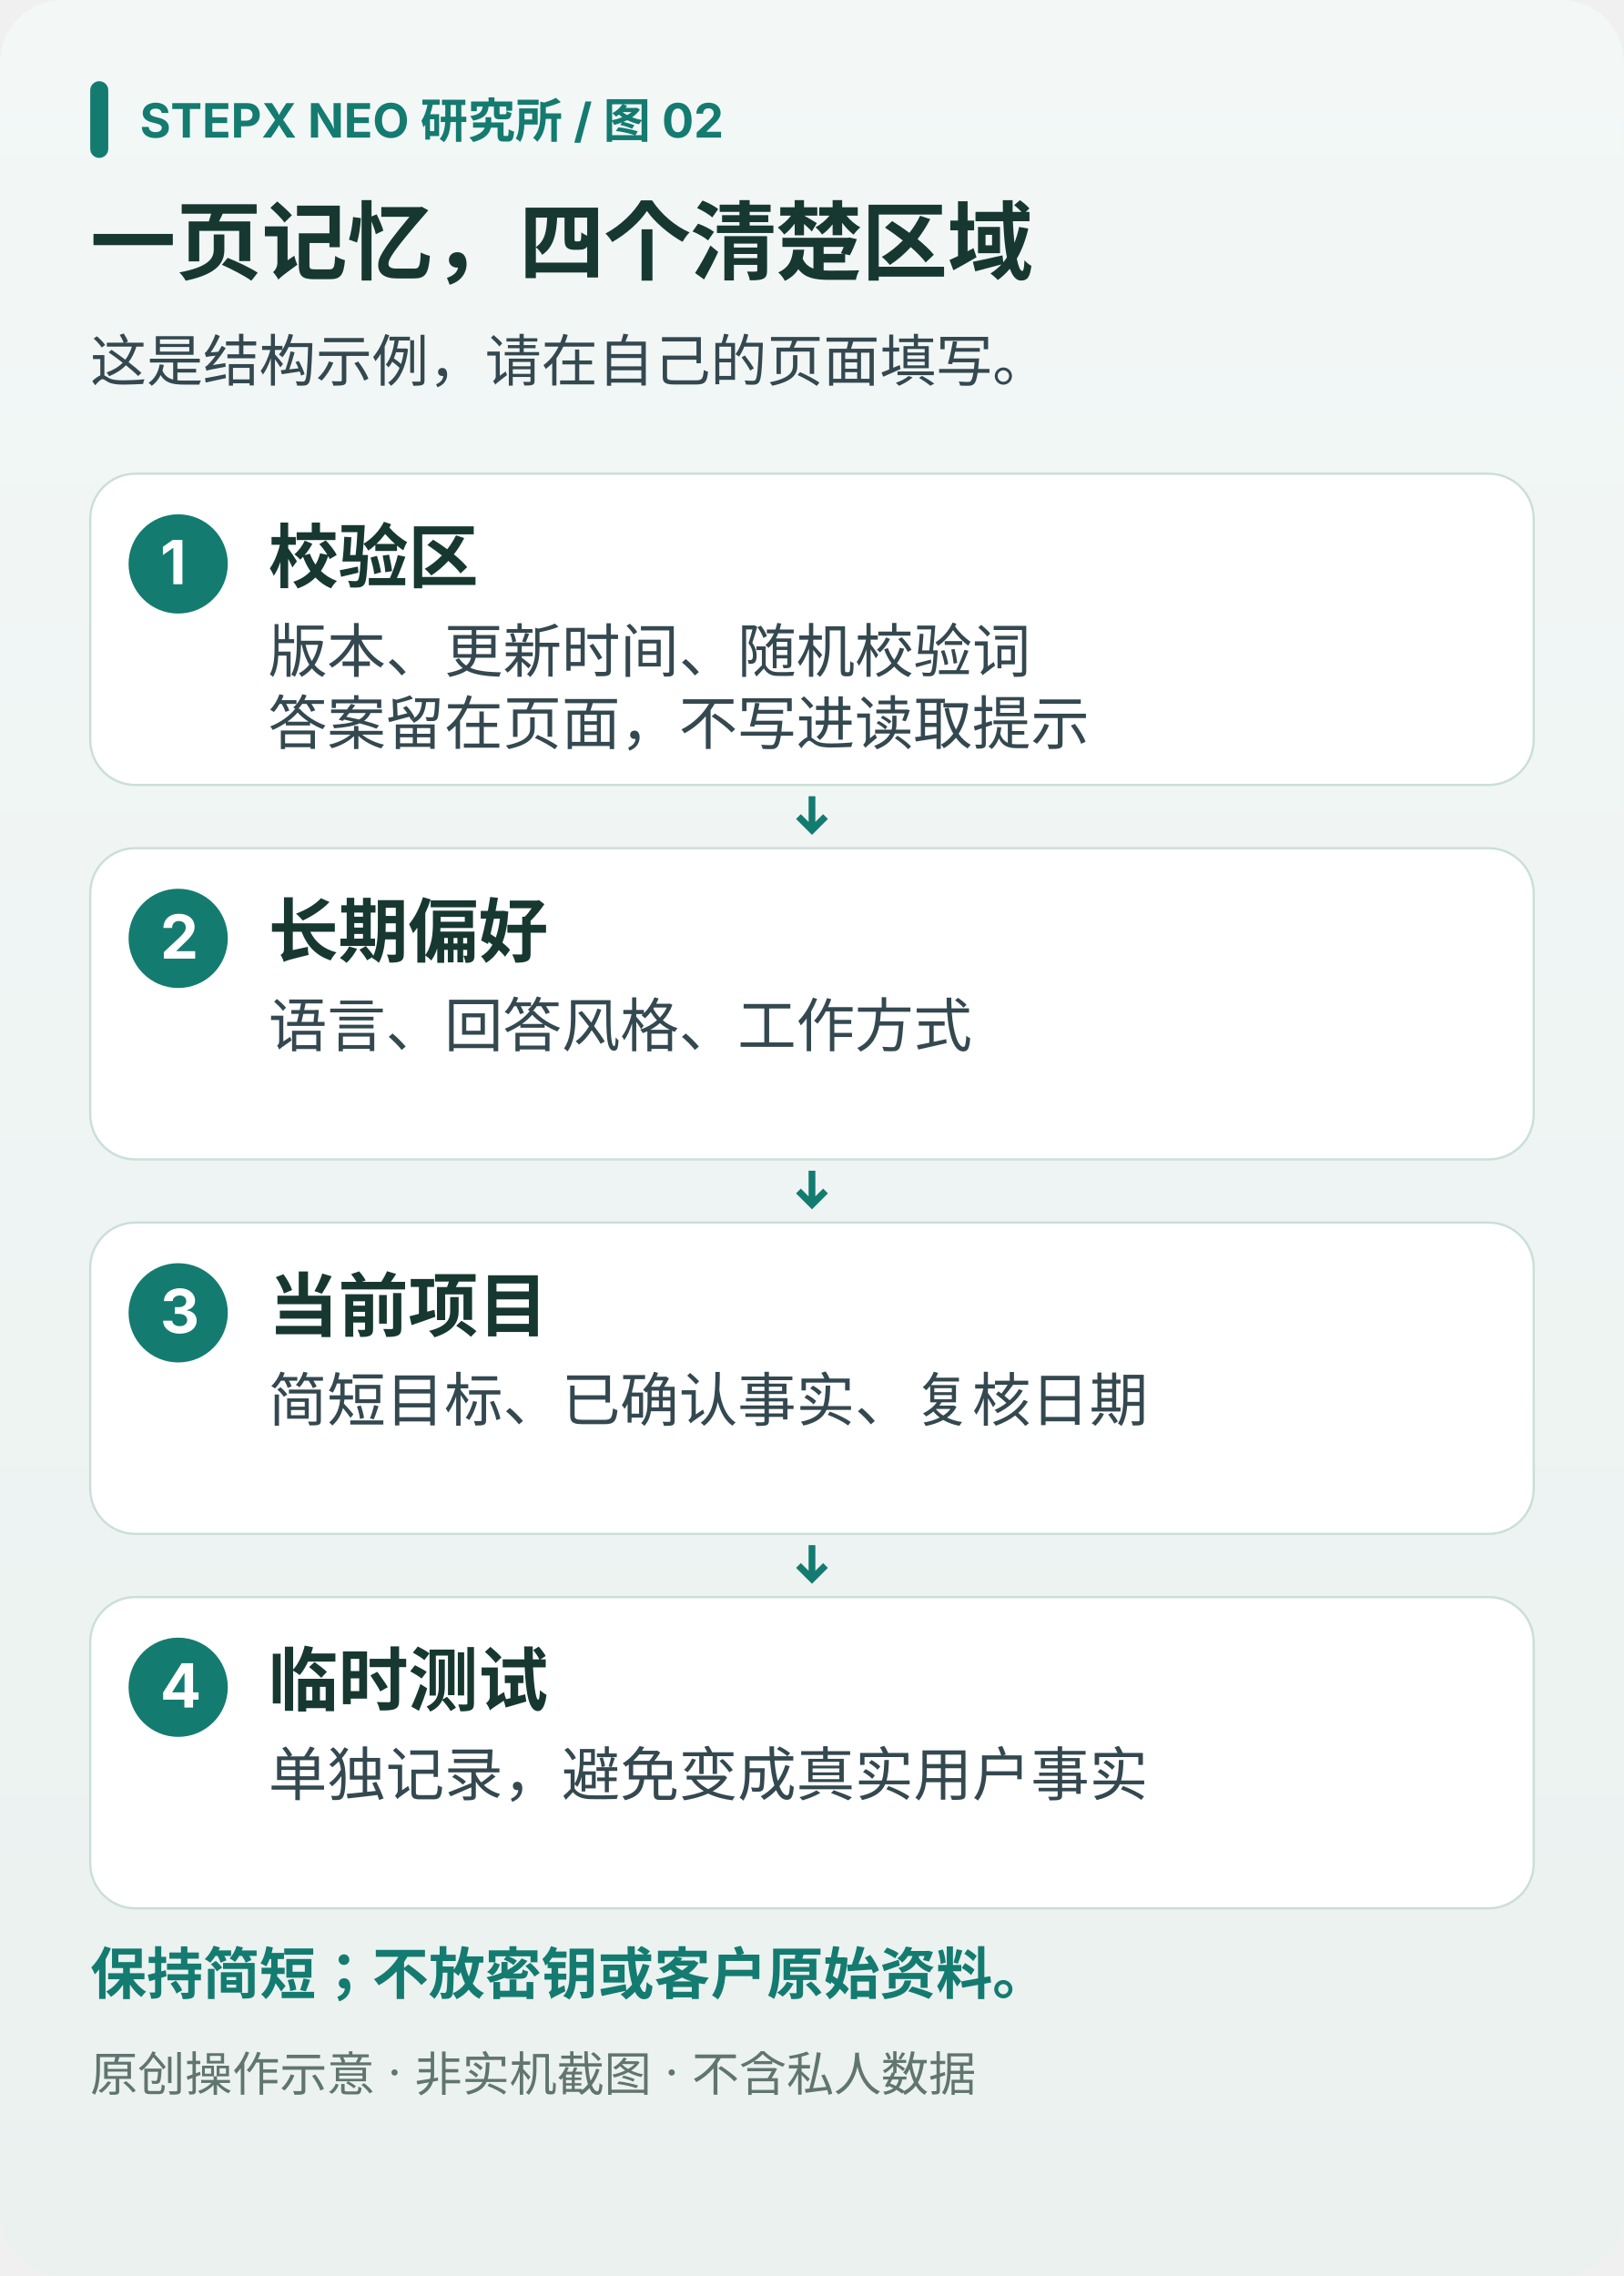
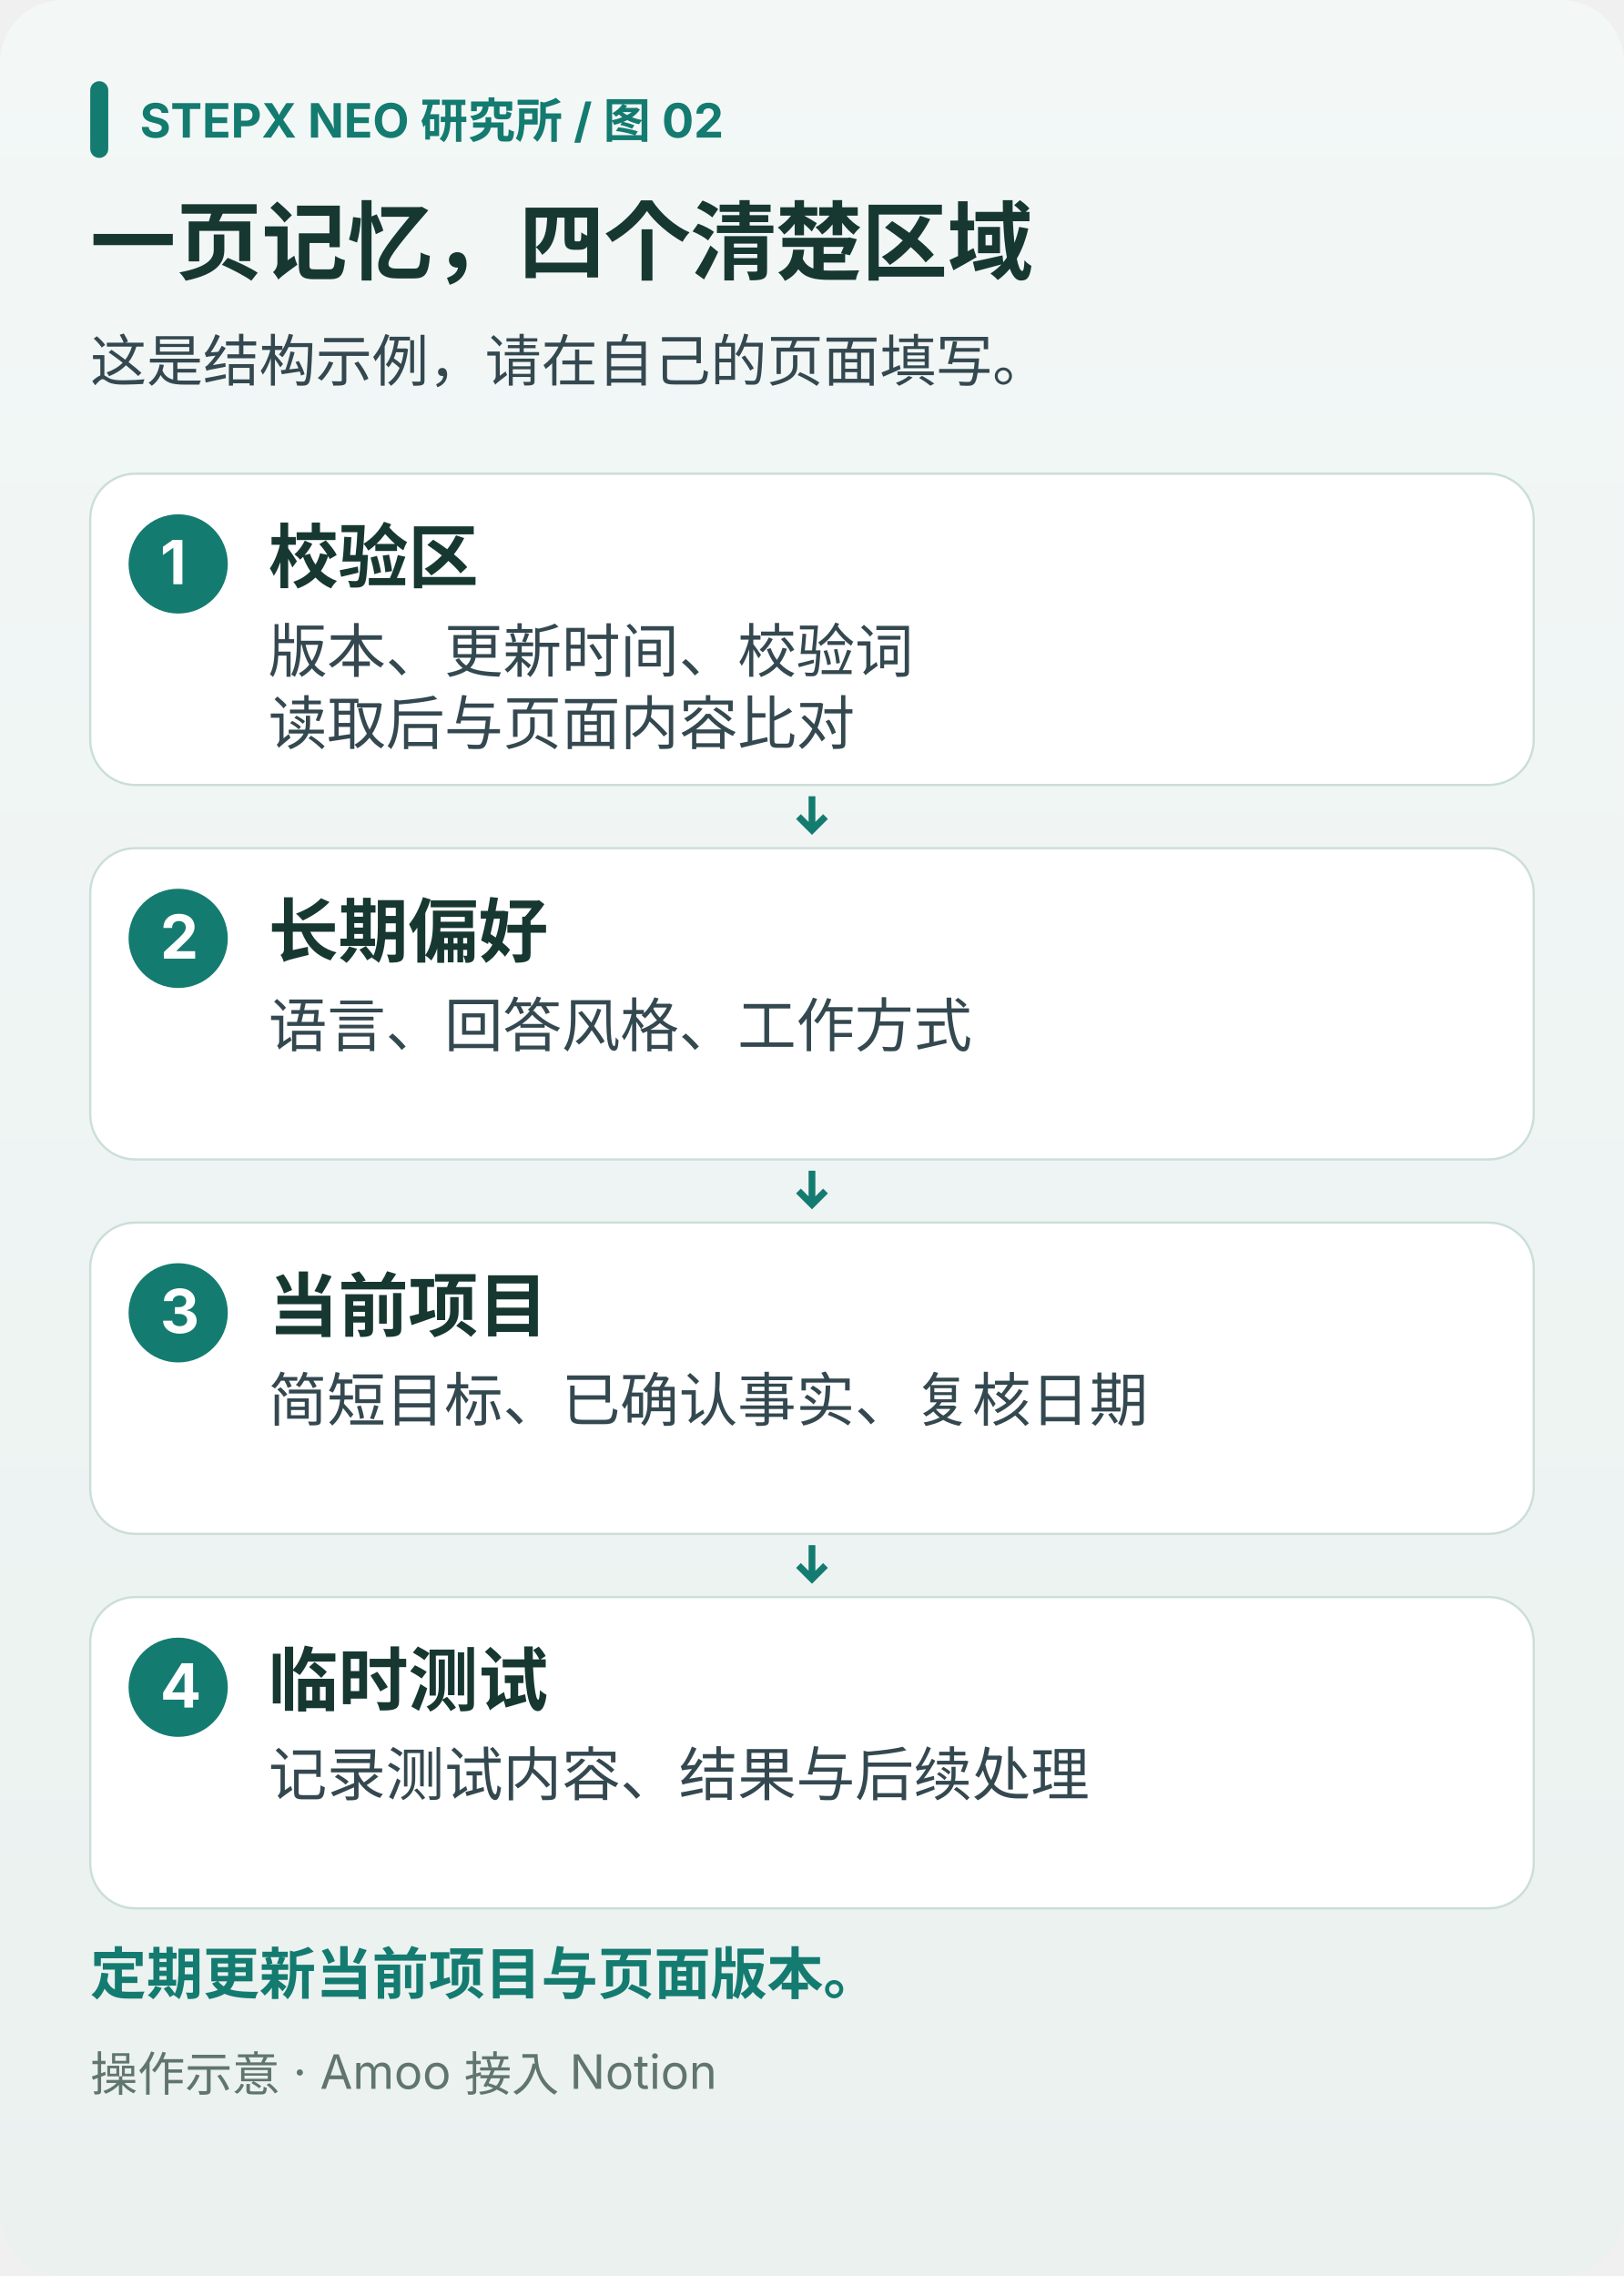
<svg xmlns="http://www.w3.org/2000/svg" viewBox="0 0 720 1009" role="img" aria-labelledby="title desc">
  <defs>
    <linearGradient id="bg" x2="0" y2="1">
      <stop stop-color="#f3f8f7" />
      <stop offset="1" stop-color="#eaf1ef" />
    </linearGradient>
  </defs>
  <rect width="720" height="1009" rx="28" fill="url(#bg)" />
  <g font-family="-apple-system,BlinkMacSystemFont,PingFang SC,Microsoft YaHei,sans-serif">
    <rect x="40" y="36" width="8" height="34" rx="4" fill="#147b70" />
    <text x="62" y="61" font-size="21" font-weight="650" fill="#147b70">STEPX NEO 研究所  /  图 02</text>
    <text x="40" y="121" font-size="38" font-weight="700" fill="#173831">一页记忆，四个清楚区域</text>
    <text x="40" y="169" font-size="25" font-weight="400" fill="#344850">这是结构示例，请在自己的页面填写。</text>
    <rect x="40" y="210" width="640" height="138" rx="20" fill="#fff" stroke="#cbded8" />
    <circle cx="79" cy="250" r="22" fill="#147b70" />
    <text x="71" y="259" font-size="27" font-weight="700" fill="#ffffff">1</text>
    <text x="119" y="258" font-size="31" font-weight="650" fill="#173831">校验区</text>
-     <text x="119" y="298" font-size="26" font-weight="400" fill="#344850">版本、更新时间、随机校验词</text>
-     <text x="119" y="330" font-size="26" font-weight="400" fill="#344850">答案留在页面，不写进读取提示</text>
+     <text x="119" y="298" font-size="26" font-weight="400" fill="#344850">版本、更新时间、校验词</text>
+     <text x="119" y="330" font-size="26" font-weight="400" fill="#344850">读取后与页面内容比对</text>
    <path d="M360 353v15m-6-6 6 6 6-6" fill="none" stroke="#147b70" stroke-width="3" />
    <rect x="40" y="376" width="640" height="138" rx="20" fill="#fff" stroke="#cbded8" />
    <circle cx="79" cy="416" r="22" fill="#147b70" />
    <text x="71" y="425" font-size="27" font-weight="700" fill="#ffffff">2</text>
    <text x="119" y="424" font-size="31" font-weight="650" fill="#173831">长期偏好</text>
    <text x="119" y="464" font-size="26" font-weight="400" fill="#344850">语言、回答风格、工作方式</text>
    <path d="M360 519v15m-6-6 6 6 6-6" fill="none" stroke="#147b70" stroke-width="3" />
    <rect x="40" y="542" width="640" height="138" rx="20" fill="#fff" stroke="#cbded8" />
    <circle cx="79" cy="582" r="22" fill="#147b70" />
    <text x="71" y="591" font-size="27" font-weight="700" fill="#ffffff">3</text>
    <text x="119" y="590" font-size="31" font-weight="650" fill="#173831">当前项目</text>
    <text x="119" y="630" font-size="26" font-weight="400" fill="#344850">简短目标、已确认事实、复核日期</text>
    <path d="M360 685v15m-6-6 6 6 6-6" fill="none" stroke="#147b70" stroke-width="3" />
    <rect x="40" y="708" width="640" height="138" rx="20" fill="#fff" stroke="#cbded8" />
    <circle cx="79" cy="748" r="22" fill="#147b70" />
    <text x="71" y="757" font-size="27" font-weight="700" fill="#ffffff">4</text>
    <text x="119" y="756" font-size="31" font-weight="650" fill="#173831">临时测试</text>
-     <text x="119" y="796" font-size="26" font-weight="400" fill="#344850">单独记录，避免变成真实用户事实</text>
-     <text x="40" y="884" font-size="25" font-weight="600" fill="#147b70">保持简短；不放密钥或客户原始资料。</text>
-     <text x="40" y="927" font-size="21" font-weight="400" fill="#61756f">原创操作示意 · 非实机截图 · 不含私人数据</text>
+     <text x="119" y="796" font-size="26" font-weight="400" fill="#344850">记录测试内容、结果与后续处理</text>
+     <text x="40" y="884" font-size="25" font-weight="600" fill="#147b70">定期更新当前项目与页面版本。</text>
+     <text x="40" y="927" font-size="21" font-weight="400" fill="#61756f">操作示意 · Amoo 接入 Notion</text>
  </g>
</svg>
